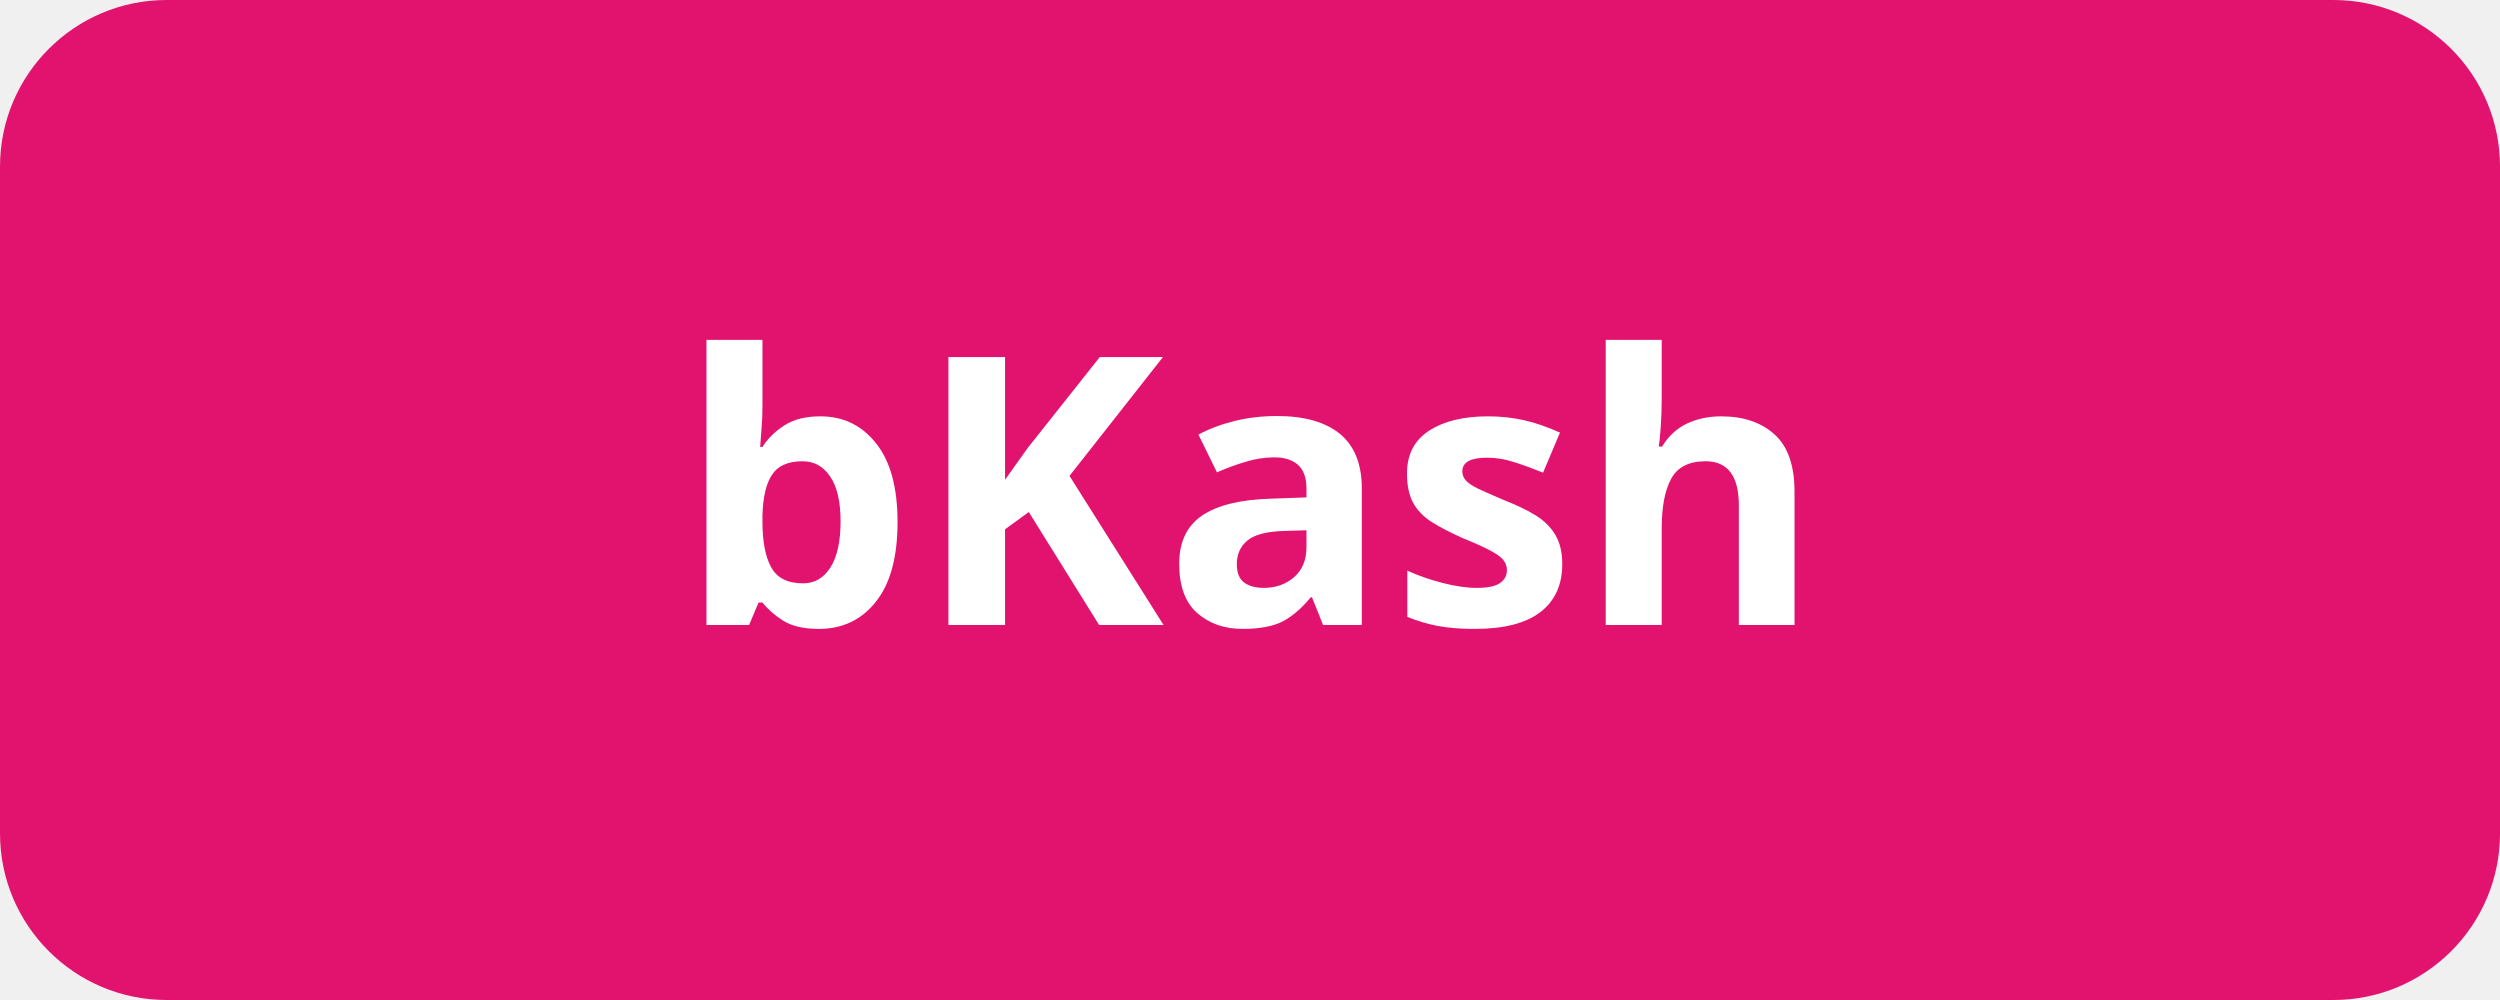
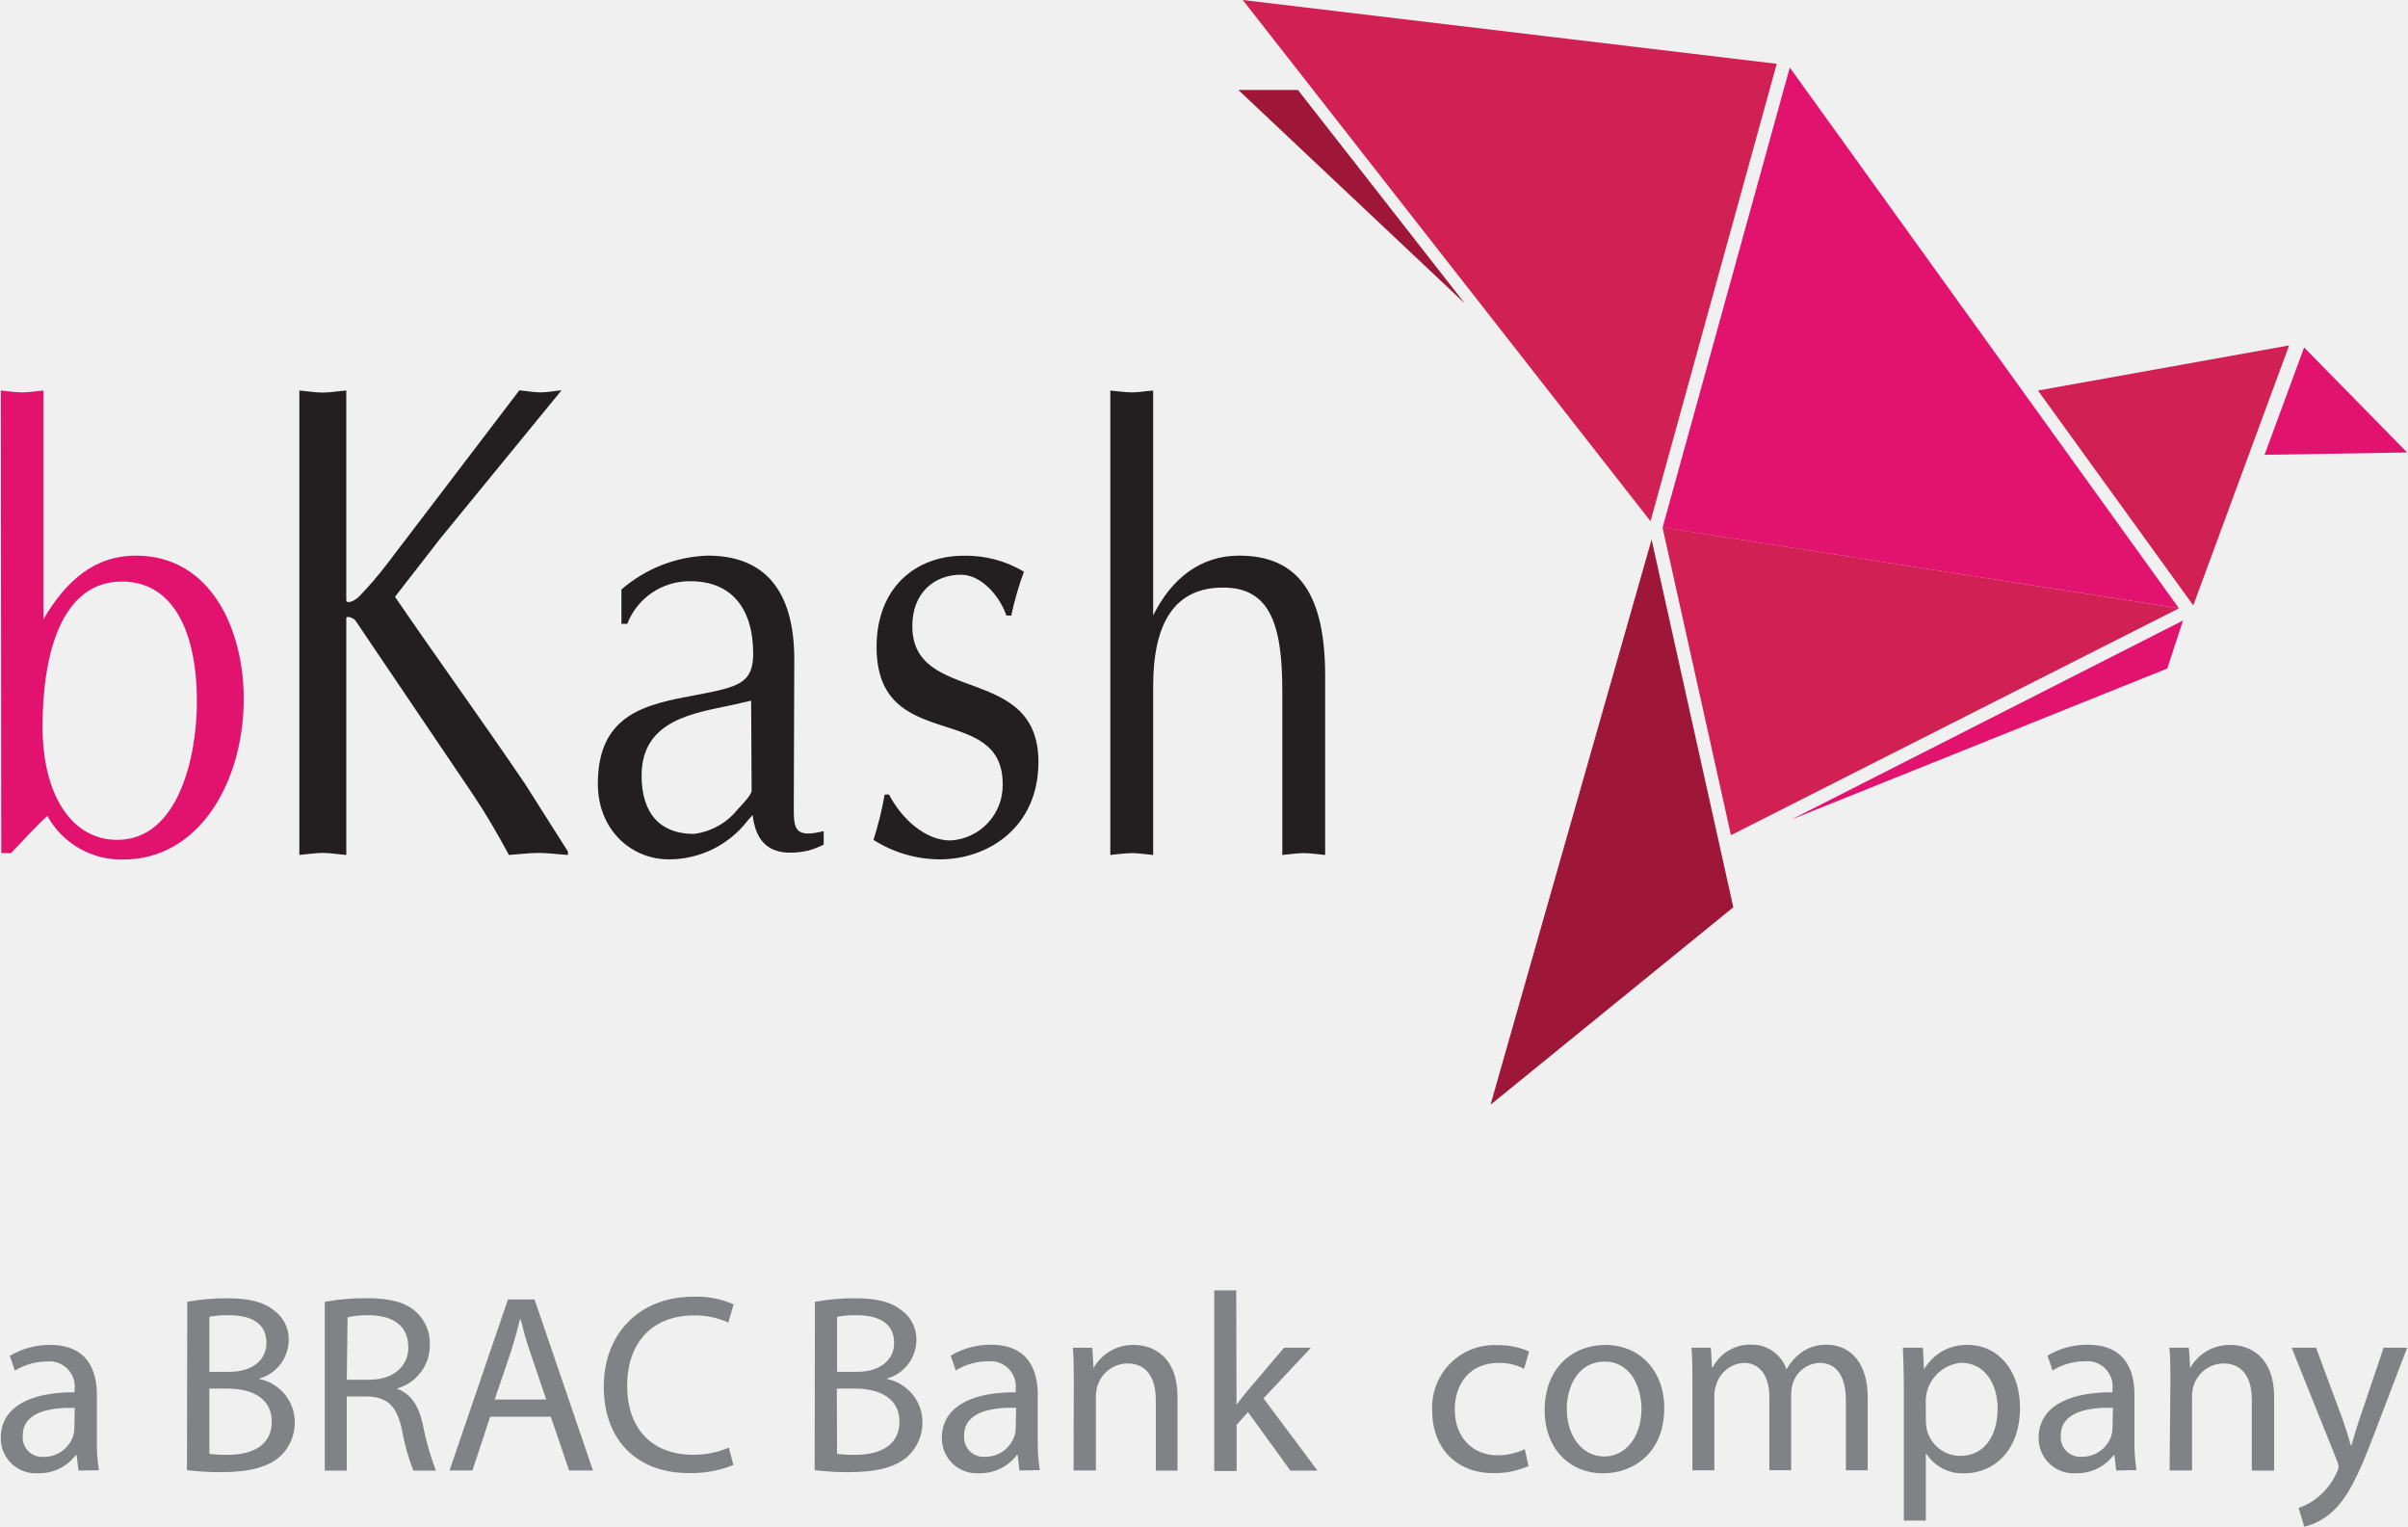
- <svg xmlns="http://www.w3.org/2000/svg" viewBox="0 0 120 48" role="img" aria-label="bKash">
-   <rect width="120" height="48" rx="8" fill="#E2136E" />
-   <text x="60" y="30" text-anchor="middle" fill="#fff" font-family="system-ui, sans-serif" font-size="18" font-weight="700">bKash</text>
+ <svg xmlns="http://www.w3.org/2000/svg" viewBox="0 0 247.08 156.72" width="396" height="251">
+   <defs>
+     <style>.cls-1{fill:#d12053;}.cls-2{fill:#e2136e;}.cls-3{fill:#9e1638;}.cls-4{fill:#231f20;}.cls-5{fill:#808285;}</style>
+   </defs>
+   <polygon class="cls-1" points="170.62 54.14 177.65 85.74 223.65 62.45 170.62 54.14" />
+   <polygon class="cls-2" points="183.69 6.93 170.63 54.15 223.65 62.45 183.69 6.93" />
+   <polygon class="cls-1" points="127.52 0 182.35 6.55 169.39 53.51 127.52 0" />
+   <polygon class="cls-3" points="127.07 9.24 133.19 9.24 150.32 31.15 127.07 9.24" />
+   <polygon class="cls-1" points="225.12 62.15 209.17 40.09 234.96 35.46 225.12 62.15" />
+   <polygon class="cls-2" points="222.45 68.63 224.07 63.7 183.84 84.14 222.45 68.63" />
+   <polygon class="cls-3" points="169.5 55.39 177.89 93.14 152.96 113.41 169.5 55.39" />
+   <polygon class="cls-2" points="232.44 46.69 247.08 46.45 236.5 35.67 232.44 46.69" />
+   <path class="cls-2" d="M12.41,55.32c.71.06,1.43.19,2.19.19s1.38-.13,2.19-.19V78.79c2.31-3.93,5.22-6.52,9.5-6.52,7.74,0,11.06,7.66,11.06,14.7,0,8.43-4.5,16.5-12.39,16.5A8.66,8.66,0,0,1,17.19,99c-1.32,1.16-2.49,2.55-3.74,3.81h-1Zm4.28,34.52c0,6.84,2.9,11.61,7.67,11.61,6.19,0,8.18-8.32,8.18-14.22,0-6.85-2.26-12.24-7.62-12.3-6.26-.05-8.23,7.36-8.23,14.92" transform="translate(-12.41 -15.23)" />
+   <path class="cls-4" d="M57.54,70.5l-4.66,6C57.26,82.9,61.8,89.17,66.2,95.65l4.44,7V103c-1.09-.07-2.08-.21-3-.21s-2.08.14-3.06.21c-1.21-2.24-2.41-4.31-3.78-6.34l-12-17.75c-.27-.28-.92-.5-.92-.21V103c-.88-.07-1.65-.21-2.41-.21s-1.64.14-2.41.21V55.32c.77.06,1.6.21,2.41.21s1.53-.15,2.41-.21V76.84c0,.42.82.14,1.36-.42A37.1,37.1,0,0,0,52.16,73l13.49-17.7c.71.06,1.42.21,2.19.21s1.36-.15,2.14-.21Z" transform="translate(-12.41 -15.23)" />
+   <path class="cls-4" d="M93.83,97.63c0,2.48-.16,3.74,3.07,2.92v1.39a8.87,8.87,0,0,1-1.65.63c-2.85.57-5.21.06-5.65-3.67l-.49.55a10.17,10.17,0,0,1-8.12,4c-3.88,0-7.28-3.06-7.28-7.75,0-7.23,5-8.18,10.13-9.13,4.34-.82,5.82-1.2,5.82-4.25,0-4.7-2.3-7.42-6.41-7.42a6.85,6.85,0,0,0-6.52,4.37h-.6V75.75A14.2,14.2,0,0,1,85,72.27c5.75,0,8.88,3.48,8.88,10.65ZM89.45,87.16l-1.93.44c-3.73.82-9.32,1.45-9.32,7.24,0,4,2,6,5.36,6A6.83,6.83,0,0,0,88,98.4c.4-.46,1.5-1.54,1.5-2Z" transform="translate(-12.41 -15.23)" />
+   <path class="cls-4" d="M103.6,96.79c1.3,2.49,3.72,4.72,6.3,4.72a5.67,5.67,0,0,0,5.38-5.78c0-8.56-12.95-3-12.95-14.08,0-6.08,4-9.37,8.93-9.37a11.57,11.57,0,0,1,6.2,1.64,32.79,32.79,0,0,0-1.3,4.5h-.5c-.72-2.09-2.63-4.19-4.66-4.19-2.74,0-5,1.85-5,5.28,0,8.11,12.95,3.79,12.95,13.94,0,6.79-5.26,10-10.1,10a12.73,12.73,0,0,1-6.84-2,34.42,34.42,0,0,0,1.15-4.65Z" transform="translate(-12.41 -15.23)" />
+   <path class="cls-4" d="M126.33,55.32c.73.06,1.44.19,2.2.19s1.38-.13,2.2-.19V78.41c1.92-3.87,4.93-6.14,8.83-6.14,6.36,0,8.83,4.36,8.83,12.36V103c-.83-.07-1.47-.19-2.2-.19s-1.48.13-2.2.19V86.08c0-7-1.41-10.53-6.08-10.53-4.94,0-7.18,3.56-7.18,10.15V103c-.82-.07-1.47-.19-2.2-.19s-1.46.13-2.2.19Z" transform="translate(-12.41 -15.23)" />
+   <path class="cls-5" d="M20.38,166.19l-.19-1.59h-.08a4.7,4.7,0,0,1-3.85,1.87,3.59,3.59,0,0,1-3.86-3.62c0-3,2.71-4.71,7.58-4.69v-.26A2.59,2.59,0,0,0,17.13,155a6.28,6.28,0,0,0-3.28.94l-.52-1.52a7.87,7.87,0,0,1,4.14-1.12c3.86,0,4.8,2.63,4.8,5.15v4.72a17.38,17.38,0,0,0,.21,3ZM20,159.76c-2.5-.05-5.34.39-5.34,2.84a2,2,0,0,0,2.16,2.19,3.14,3.14,0,0,0,3-2.11,2.46,2.46,0,0,0,.13-.73Z" transform="translate(-12.41 -15.23)" />
+   <path class="cls-5" d="M31.55,148.87a22,22,0,0,1,4.14-.36c2.26,0,3.73.39,4.82,1.28a3.68,3.68,0,0,1,1.46,3.1,4.17,4.17,0,0,1-3,3.86v.05a4.53,4.53,0,0,1,3.62,4.4,4.73,4.73,0,0,1-1.48,3.52c-1.23,1.12-3.21,1.64-6.07,1.64a26.28,26.28,0,0,1-3.52-.21Zm2.27,7.19h2.05c2.4,0,3.81-1.25,3.81-2.94,0-2.06-1.56-2.87-3.86-2.87a9.44,9.44,0,0,0-2,.16Zm0,8.42a12.47,12.47,0,0,0,1.9.1c2.34,0,4.51-.86,4.51-3.41,0-2.4-2.06-3.39-4.54-3.39H33.82Z" transform="translate(-12.41 -15.23)" />
+   <path class="cls-5" d="M45.67,148.87A23.68,23.68,0,0,1,50,148.5c2.42,0,4,.44,5.08,1.44a4.36,4.36,0,0,1,1.38,3.33,4.61,4.61,0,0,1-3.31,4.48v.08c1.35.47,2.16,1.72,2.57,3.55a27.8,27.8,0,0,0,1.36,4.82H54.76a22.92,22.92,0,0,1-1.17-4.2c-.52-2.42-1.46-3.33-3.51-3.41H47.93v7.61H45.67Zm2.26,8h2.32c2.42,0,4-1.33,4-3.33,0-2.27-1.64-3.26-4-3.29a9.21,9.21,0,0,0-2.24.21Z" transform="translate(-12.41 -15.23)" />
+   <path class="cls-5" d="M62.65,160.67l-1.82,5.52H58.48l6-17.56h2.73l6,17.56H70.76l-1.88-5.52Zm5.76-1.77-1.72-5.06c-.4-1.14-.65-2.18-.91-3.2h-.05c-.26,1-.55,2.11-.89,3.18l-1.72,5.08Z" transform="translate(-12.41 -15.23)" />
+   <path class="cls-5" d="M87.63,165.62a11.32,11.32,0,0,1-4.64.83c-5,0-8.67-3.12-8.67-8.88,0-5.5,3.72-9.22,9.17-9.22a9.42,9.42,0,0,1,4.16.78L87.11,151a8.33,8.33,0,0,0-3.54-.73c-4.12,0-6.85,2.63-6.85,7.24,0,4.3,2.47,7.06,6.75,7.06a9,9,0,0,0,3.69-.73Z" transform="translate(-12.41 -15.23)" />
+   <path class="cls-5" d="M96,148.87a22,22,0,0,1,4.14-.36c2.26,0,3.73.39,4.82,1.28a3.68,3.68,0,0,1,1.46,3.1,4.17,4.17,0,0,1-3,3.86v.05a4.53,4.53,0,0,1,3.62,4.4,4.73,4.73,0,0,1-1.48,3.52c-1.23,1.12-3.21,1.64-6.07,1.64a26.29,26.29,0,0,1-3.52-.21Zm2.27,7.19h2.05c2.4,0,3.81-1.25,3.81-2.94,0-2.06-1.56-2.87-3.86-2.87a9.44,9.44,0,0,0-2,.16Zm0,8.42a12.47,12.47,0,0,0,1.9.1c2.34,0,4.51-.86,4.51-3.41,0-2.4-2.06-3.39-4.54-3.39H98.25Z" transform="translate(-12.41 -15.23)" />
+   <path class="cls-5" d="M117,166.19l-.18-1.59h-.08a4.71,4.71,0,0,1-3.86,1.87,3.59,3.59,0,0,1-3.85-3.62c0-3,2.71-4.71,7.58-4.69v-.26a2.6,2.6,0,0,0-2.86-2.92,6.3,6.3,0,0,0-3.29.94l-.52-1.52a7.85,7.85,0,0,1,4.14-1.12c3.86,0,4.8,2.63,4.8,5.15v4.72a17.39,17.39,0,0,0,.21,3Zm-.34-6.44c-2.5-.05-5.34.39-5.34,2.84a2,2,0,0,0,2.16,2.19,3.13,3.13,0,0,0,3-2.11,2.33,2.33,0,0,0,.13-.73Z" transform="translate(-12.41 -15.23)" />
+   <path class="cls-5" d="M122.58,157c0-1.3,0-2.37-.1-3.41h2l.13,2.08h0a4.64,4.64,0,0,1,4.17-2.37c1.75,0,4.45,1,4.45,5.37v7.53H131v-7.27c0-2-.75-3.73-2.92-3.73a3.27,3.27,0,0,0-3.08,2.34,3.48,3.48,0,0,0-.15,1.07v7.58h-2.29Z" transform="translate(-12.41 -15.23)" />
+   <path class="cls-5" d="M139.29,159.37h.06c.31-.44.75-1,1.12-1.43l3.7-4.35h2.76l-4.87,5.19,5.54,7.42h-2.78l-4.35-6-1.17,1.3v4.74H137V147.7h2.26Z" transform="translate(-12.41 -15.23)" />
+   <path class="cls-5" d="M169.27,165.73a8.5,8.5,0,0,1-3.62.73c-3.8,0-6.27-2.58-6.27-6.44a6.4,6.4,0,0,1,6.77-6.7,7.66,7.66,0,0,1,3.18.65l-.52,1.78a5.27,5.27,0,0,0-2.66-.6c-2.89,0-4.45,2.14-4.45,4.77,0,2.92,1.88,4.71,4.38,4.71a6.52,6.52,0,0,0,2.81-.63Z" transform="translate(-12.41 -15.23)" />
+   <path class="cls-5" d="M183.21,159.78c0,4.66-3.23,6.7-6.28,6.7-3.41,0-6-2.5-6-6.49,0-4.22,2.76-6.69,6.25-6.69S183.21,155.93,183.21,159.78Zm-10,.13c0,2.76,1.59,4.84,3.83,4.84s3.83-2.06,3.83-4.9c0-2.14-1.07-4.84-3.78-4.84S173.2,157.52,173.2,159.92Z" transform="translate(-12.41 -15.23)" />
+   <path class="cls-5" d="M186.1,157c0-1.3,0-2.37-.1-3.41h2l.11,2h.08a4.34,4.34,0,0,1,4-2.32,3.74,3.74,0,0,1,3.57,2.53h0a5.34,5.34,0,0,1,1.41-1.64,4.3,4.3,0,0,1,2.79-.88c1.66,0,4.14,1.09,4.14,5.47v7.42h-2.24v-7.14c0-2.43-.89-3.89-2.73-3.89a3,3,0,0,0-2.71,2.08,4,4,0,0,0-.18,1.15v7.79H194v-7.55c0-2-.89-3.47-2.63-3.47a3.14,3.14,0,0,0-2.84,2.3,3.23,3.23,0,0,0-.18,1.12v7.61H186.1Z" transform="translate(-12.41 -15.23)" />
+   <path class="cls-5" d="M207.81,157.7c0-1.62-.05-2.92-.1-4.11h2.06l.1,2.16h.05a5,5,0,0,1,4.48-2.45c3.05,0,5.34,2.58,5.34,6.41,0,4.54-2.76,6.77-5.73,6.77a4.41,4.41,0,0,1-3.88-2h-.06v6.85h-2.26Zm2.26,3.36a5.67,5.67,0,0,0,.1.94,3.55,3.55,0,0,0,3.44,2.69c2.42,0,3.83-2,3.83-4.87,0-2.53-1.33-4.69-3.76-4.69a4,4,0,0,0-3.62,3.77Z" transform="translate(-12.41 -15.23)" />
+   <path class="cls-5" d="M229.62,166.19l-.19-1.59h-.07a4.7,4.7,0,0,1-3.85,1.87,3.59,3.59,0,0,1-3.86-3.62c0-3,2.71-4.71,7.58-4.69v-.26a2.6,2.6,0,0,0-2.87-2.92,6.27,6.27,0,0,0-3.28.94l-.52-1.52a7.83,7.83,0,0,1,4.14-1.12c3.85,0,4.79,2.63,4.79,5.15v4.72a17.86,17.86,0,0,0,.21,3Zm-.34-6.44c-2.5-.05-5.35.39-5.35,2.84a2,2,0,0,0,2.17,2.19,3.14,3.14,0,0,0,3-2.11,2.48,2.48,0,0,0,.13-.73Z" transform="translate(-12.41 -15.23)" />
+   <path class="cls-5" d="M235.18,157c0-1.3,0-2.37-.1-3.41h2l.13,2.08h0a4.64,4.64,0,0,1,4.17-2.37c1.74,0,4.45,1,4.45,5.37v7.53h-2.29v-7.27c0-2-.76-3.73-2.92-3.73a3.26,3.26,0,0,0-3.07,2.34,3.34,3.34,0,0,0-.15,1.07v7.58h-2.3Z" transform="translate(-12.41 -15.23)" />
+   <path class="cls-5" d="M250.14,153.59l2.76,7.45c.29.83.6,1.82.81,2.58h.06c.23-.76.49-1.72.8-2.63l2.5-7.4h2.42l-3.44,9c-1.64,4.32-2.76,6.54-4.32,7.89a6.27,6.27,0,0,1-2.81,1.48l-.57-1.93a6.07,6.07,0,0,0,2-1.12,7,7,0,0,0,1.93-2.55,1.82,1.82,0,0,0,.18-.55,2.15,2.15,0,0,0-.16-.6l-4.67-11.62Z" transform="translate(-12.41 -15.23)" />
</svg>
